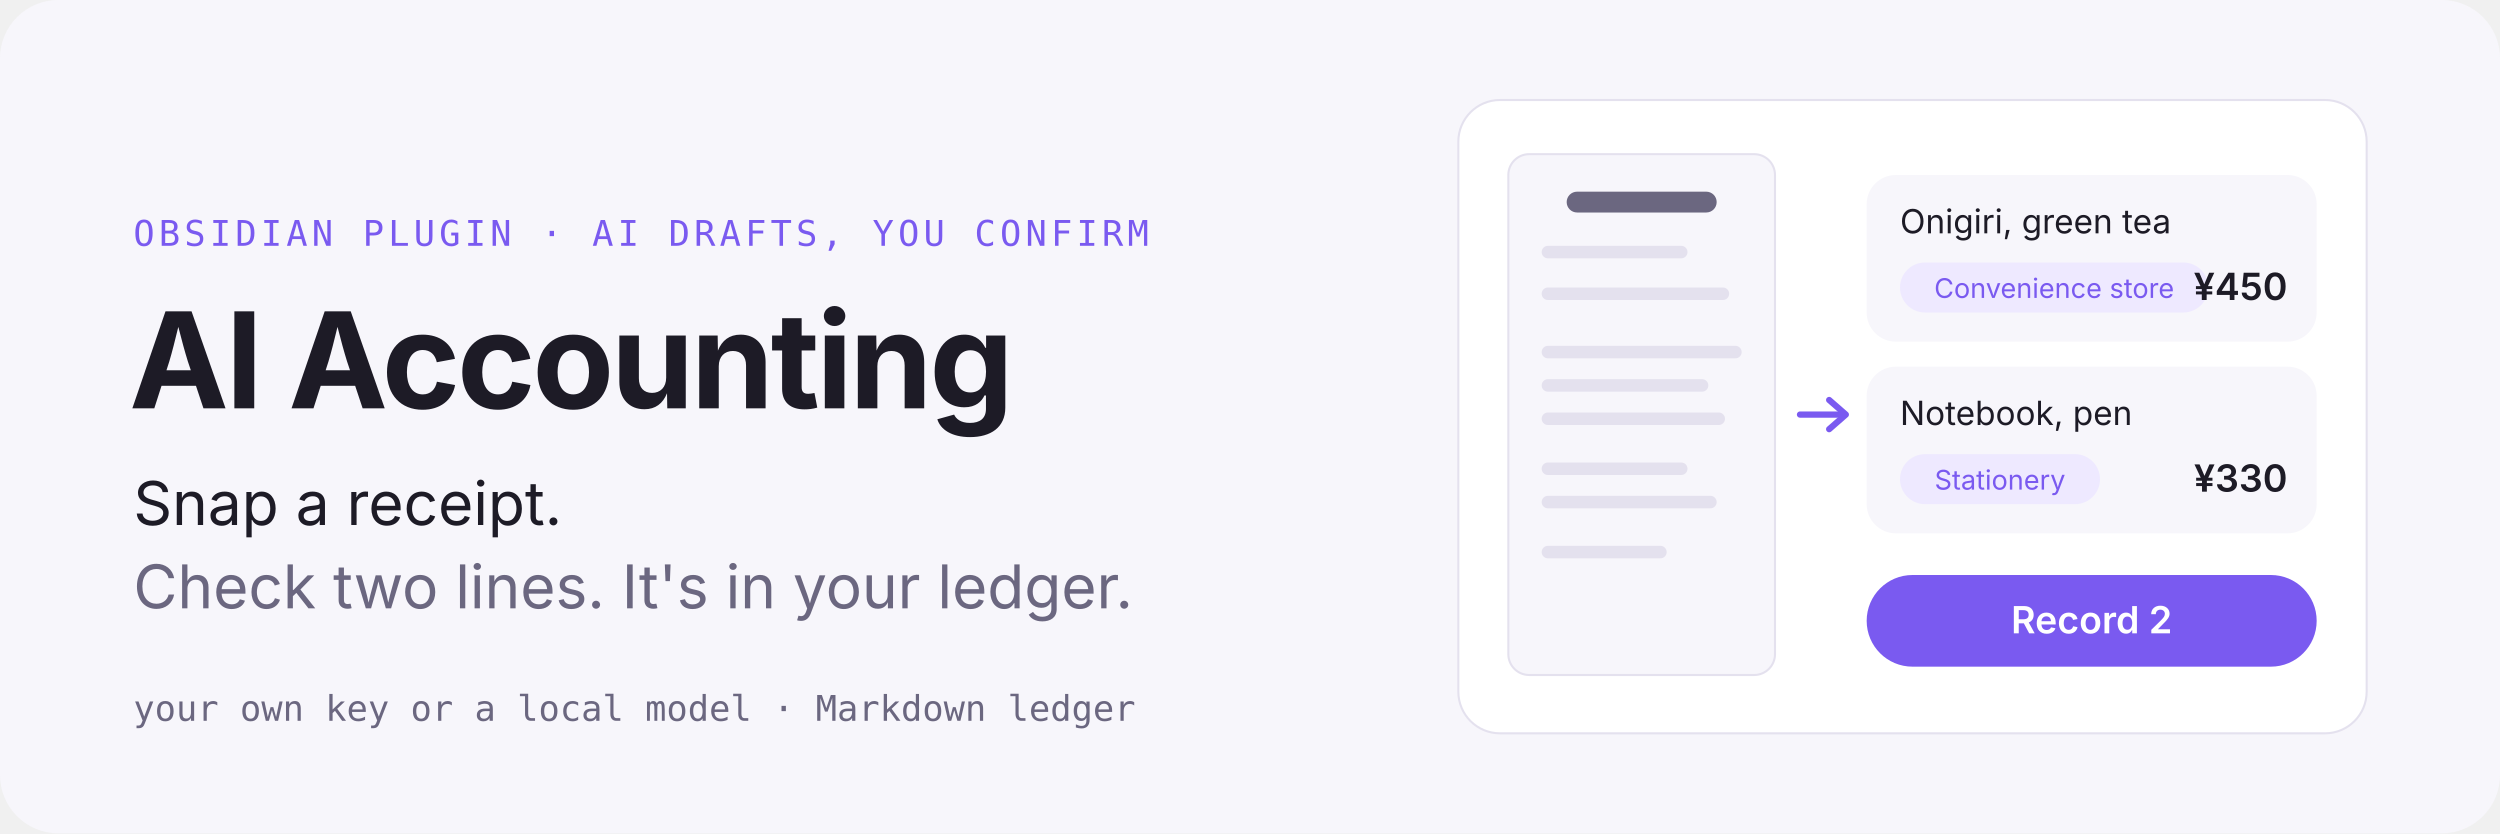
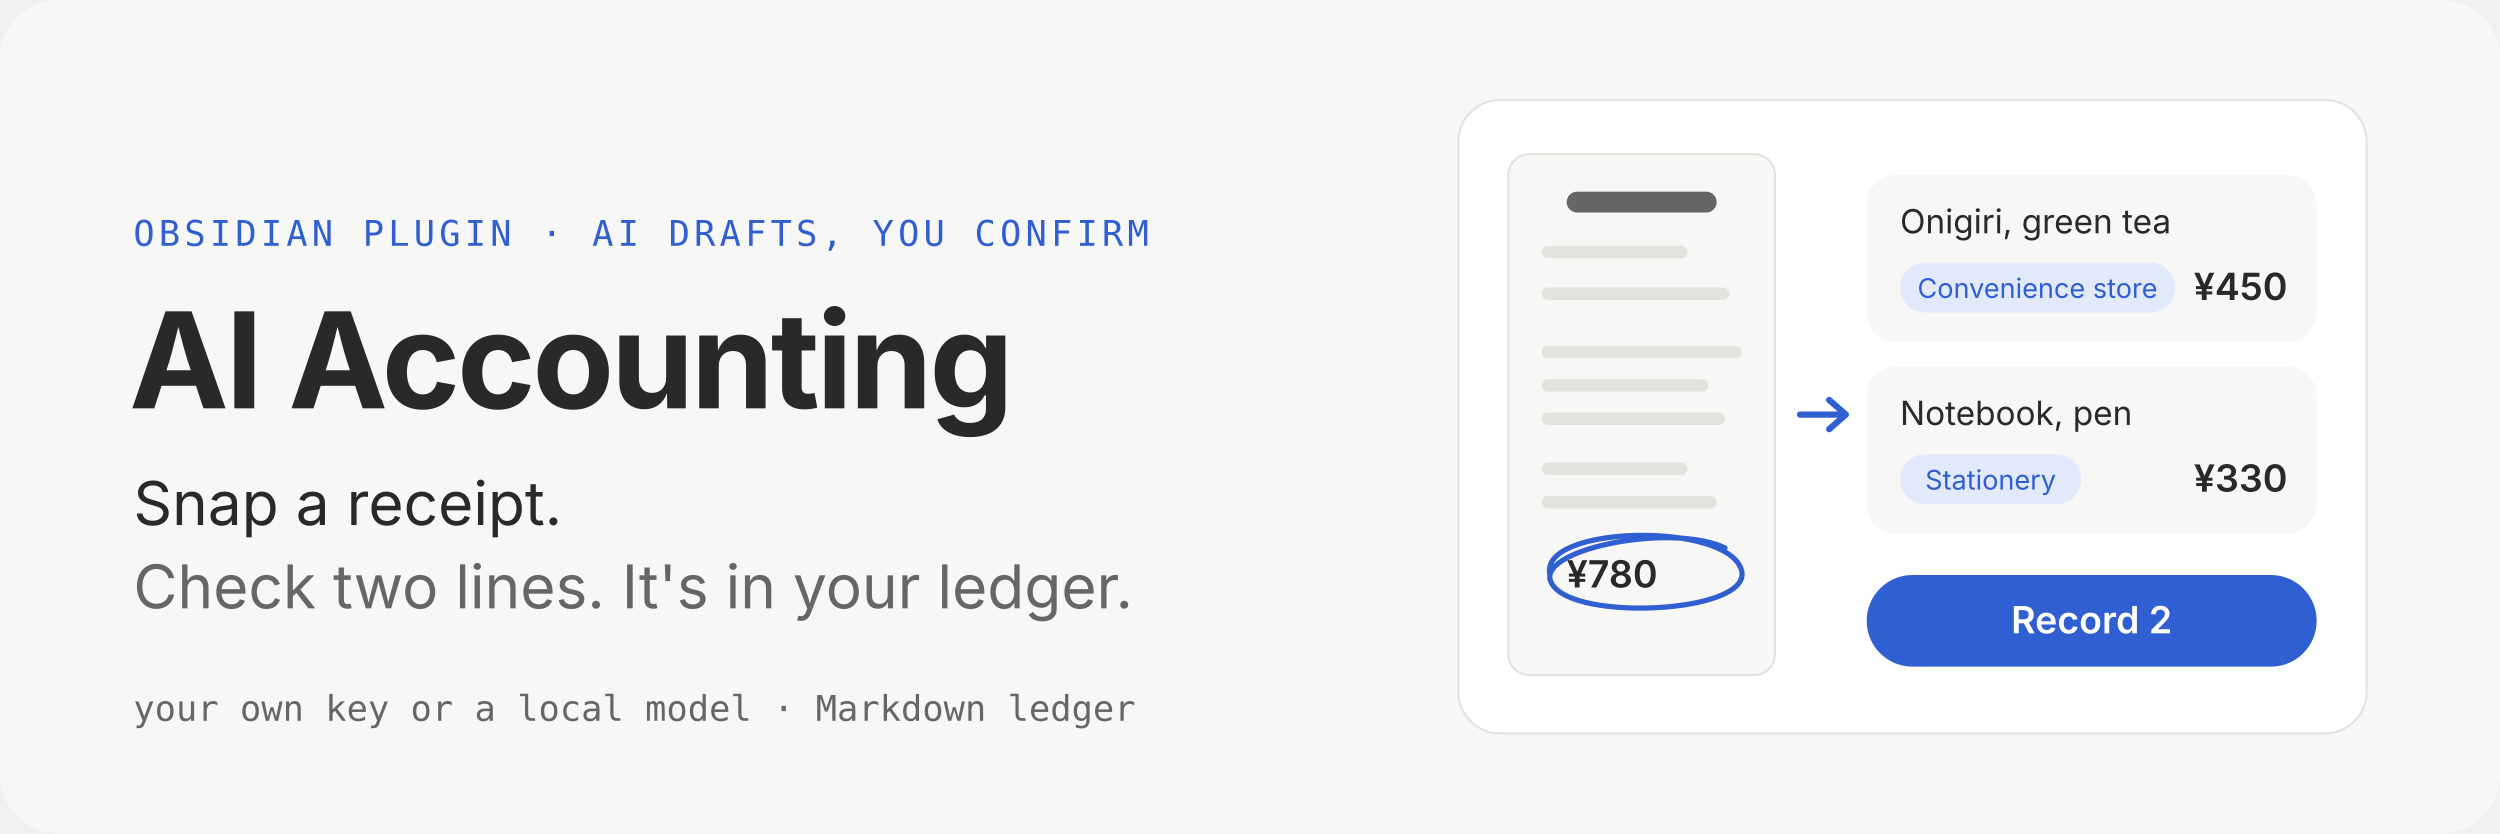
<svg xmlns="http://www.w3.org/2000/svg" width="1200" height="400" viewBox="0 0 1200 400" role="img" aria-labelledby="t d">
-   <rect width="1200" height="400" rx="28" fill="#F7F6FB" />
+   <rect width="1200" height="400" rx="28" fill="#F7F7F5" />
  <g id="title-block" font-family="-apple-system, BlinkMacSystemFont, 'Segoe UI', 'PingFang SC', 'Hiragino Sans', sans-serif">
-     <text x="64" y="118" font-family="ui-monospace, SFMono-Regular, Menlo, monospace" font-size="17" letter-spacing="2" fill="#7A5AF0">OBSIDIAN PLUGIN · AI DRAFTS, YOU CONFIRM</text>
-     <text x="62" y="196" font-size="64" font-weight="700" letter-spacing="-1.5" fill="#1D1B26">AI Accounting</text>
-     <text x="64" y="252" font-size="29" fill="#1D1B26">Snap a receipt.</text>
-     <text x="64" y="292" font-size="29" fill="#6B6780">Check two lines. It's in your ledger.</text>
-     <text x="64" y="346" font-family="ui-monospace, SFMono-Regular, Menlo, monospace" font-size="17" fill="#6B6780">your own key or a local model · Markdown ledger</text>
+     <text x="64" y="118" font-family="ui-monospace, SFMono-Regular, Menlo, monospace" font-size="17" letter-spacing="2" fill="#2F5FD0">OBSIDIAN PLUGIN · AI DRAFTS, YOU CONFIRM</text>
+     <text x="62" y="196" font-size="64" font-weight="700" letter-spacing="-1.5" fill="#2A2829">AI Accounting</text>
+     <text x="64" y="252" font-size="29" fill="#2A2829">Snap a receipt.</text>
+     <text x="64" y="292" font-size="29" fill="#686566">Check two lines. It's in your ledger.</text>
+     <text x="64" y="346" font-family="ui-monospace, SFMono-Regular, Menlo, monospace" font-size="17" fill="#686566">your own key or a local model · Markdown ledger</text>
  </g>
  <g id="project-proof" font-family="-apple-system, BlinkMacSystemFont, 'Segoe UI', 'PingFang SC', 'Hiragino Sans', sans-serif">
-     <rect x="700" y="48" width="436" height="304" rx="20" fill="#FFFFFF" stroke="#E4E1EE" />
-     <rect x="724" y="74" width="128" height="250" rx="10" fill="#F7F6FB" stroke="#E4E1EE" />
-     <rect x="752" y="92" width="72" height="10" rx="5" fill="#6B6780" />
-     <rect x="740" y="118" width="70" height="6" rx="3" fill="#E4E1EE" />
-     <rect x="740" y="138" width="90" height="6" rx="3" fill="#E4E1EE" />
-     <rect x="740" y="166" width="96" height="6" rx="3" fill="#E4E1EE" />
-     <rect x="740" y="182" width="80" height="6" rx="3" fill="#E4E1EE" />
-     <rect x="740" y="198" width="88" height="6" rx="3" fill="#E4E1EE" />
-     <rect x="740" y="222" width="70" height="6" rx="3" fill="#E4E1EE" />
-     <rect x="740" y="238" width="84" height="6" rx="3" fill="#E4E1EE" />
-     <rect x="740" y="262" width="60" height="6" rx="3" fill="#E4E1EE" />
-     <path d="M864 199 H884" stroke="#7A5AF0" stroke-width="3" stroke-linecap="round" />
-     <path d="M878 192 L886 199 L878 206" fill="none" stroke="#7A5AF0" stroke-width="3" stroke-linecap="round" stroke-linejoin="round" />
-     <rect x="896" y="84" width="216" height="80" rx="14" fill="#F7F6FB" />
-     <text x="912" y="112" font-size="16" fill="#1D1B26">Onigiri, green tea</text>
-     <rect x="912" y="126" width="148" height="24" rx="12" fill="#EEE9FF" />
-     <text x="986.0" y="143" font-size="13" text-anchor="middle" fill="#7A5AF0">Convenience store</text>
-     <text x="1098" y="144" font-size="18" font-weight="600" text-anchor="end" fill="#1D1B26">¥450</text>
-     <rect x="896" y="176" width="216" height="80" rx="14" fill="#F7F6FB" />
-     <text x="912" y="204" font-size="16" fill="#1D1B26">Notebook, pen</text>
-     <rect x="912" y="218" width="96" height="24" rx="12" fill="#EEE9FF" />
-     <text x="960.0" y="235" font-size="13" text-anchor="middle" fill="#7A5AF0">Stationery</text>
-     <text x="1098" y="236" font-size="18" font-weight="600" text-anchor="end" fill="#1D1B26">¥330</text>
-     <rect x="896" y="276" width="216" height="44" rx="22" fill="#7A5AF0" />
+     <rect x="700" y="48" width="436" height="304" rx="20" fill="#FFFFFF" stroke="#E2E2DE" />
+     <rect x="724" y="74" width="128" height="250" rx="10" fill="#F7F7F5" stroke="#E2E2DE" />
+     <rect x="752" y="92" width="72" height="10" rx="5" fill="#686566" />
+     <rect x="740" y="118" width="70" height="6" rx="3" fill="#E2E2DE" />
+     <rect x="740" y="138" width="90" height="6" rx="3" fill="#E2E2DE" />
+     <rect x="740" y="166" width="96" height="6" rx="3" fill="#E2E2DE" />
+     <rect x="740" y="182" width="80" height="6" rx="3" fill="#E2E2DE" />
+     <rect x="740" y="198" width="88" height="6" rx="3" fill="#E2E2DE" />
+     <rect x="740" y="222" width="70" height="6" rx="3" fill="#E2E2DE" />
+     <rect x="740" y="238" width="84" height="6" rx="3" fill="#E2E2DE" />
+     <text x="752" y="282" font-size="18" font-weight="600" fill="#2A2829">¥780</text>
+     <path d="M744 276 C738 252 830 250 836 274 C841 295 749 299 744 278 C741 263 803 251 828 263" fill="none" stroke="#2F5FD0" stroke-width="2.5" stroke-linecap="round" />
+     <path d="M864 199 H884" stroke="#2F5FD0" stroke-width="3" stroke-linecap="round" />
+     <path d="M878 192 L886 199 L878 206" fill="none" stroke="#2F5FD0" stroke-width="3" stroke-linecap="round" stroke-linejoin="round" />
+     <rect x="896" y="84" width="216" height="80" rx="14" fill="#F7F7F5" />
+     <text x="912" y="112" font-size="16" fill="#2A2829">Onigiri, green tea</text>
+     <rect x="912" y="126" width="132" height="24" rx="12" fill="#E2E9FB" />
+     <text x="978.0" y="143" font-size="13" text-anchor="middle" fill="#2F5FD0">Convenience store</text>
+     <text x="1098" y="144" font-size="18" font-weight="600" text-anchor="end" fill="#2A2829">¥450</text>
+     <rect x="896" y="176" width="216" height="80" rx="14" fill="#F7F7F5" />
+     <text x="912" y="204" font-size="16" fill="#2A2829">Notebook, pen</text>
+     <rect x="912" y="218" width="87" height="24" rx="12" fill="#E2E9FB" />
+     <text x="955.5" y="235" font-size="13" text-anchor="middle" fill="#2F5FD0">Stationery</text>
+     <text x="1098" y="236" font-size="18" font-weight="600" text-anchor="end" fill="#2A2829">¥330</text>
+     <rect x="896" y="276" width="216" height="44" rx="22" fill="#2F5FD0" />
    <text x="1004" y="304" font-size="18" font-weight="600" text-anchor="middle" fill="#FFFFFF">Record 2</text>
  </g>
</svg>
